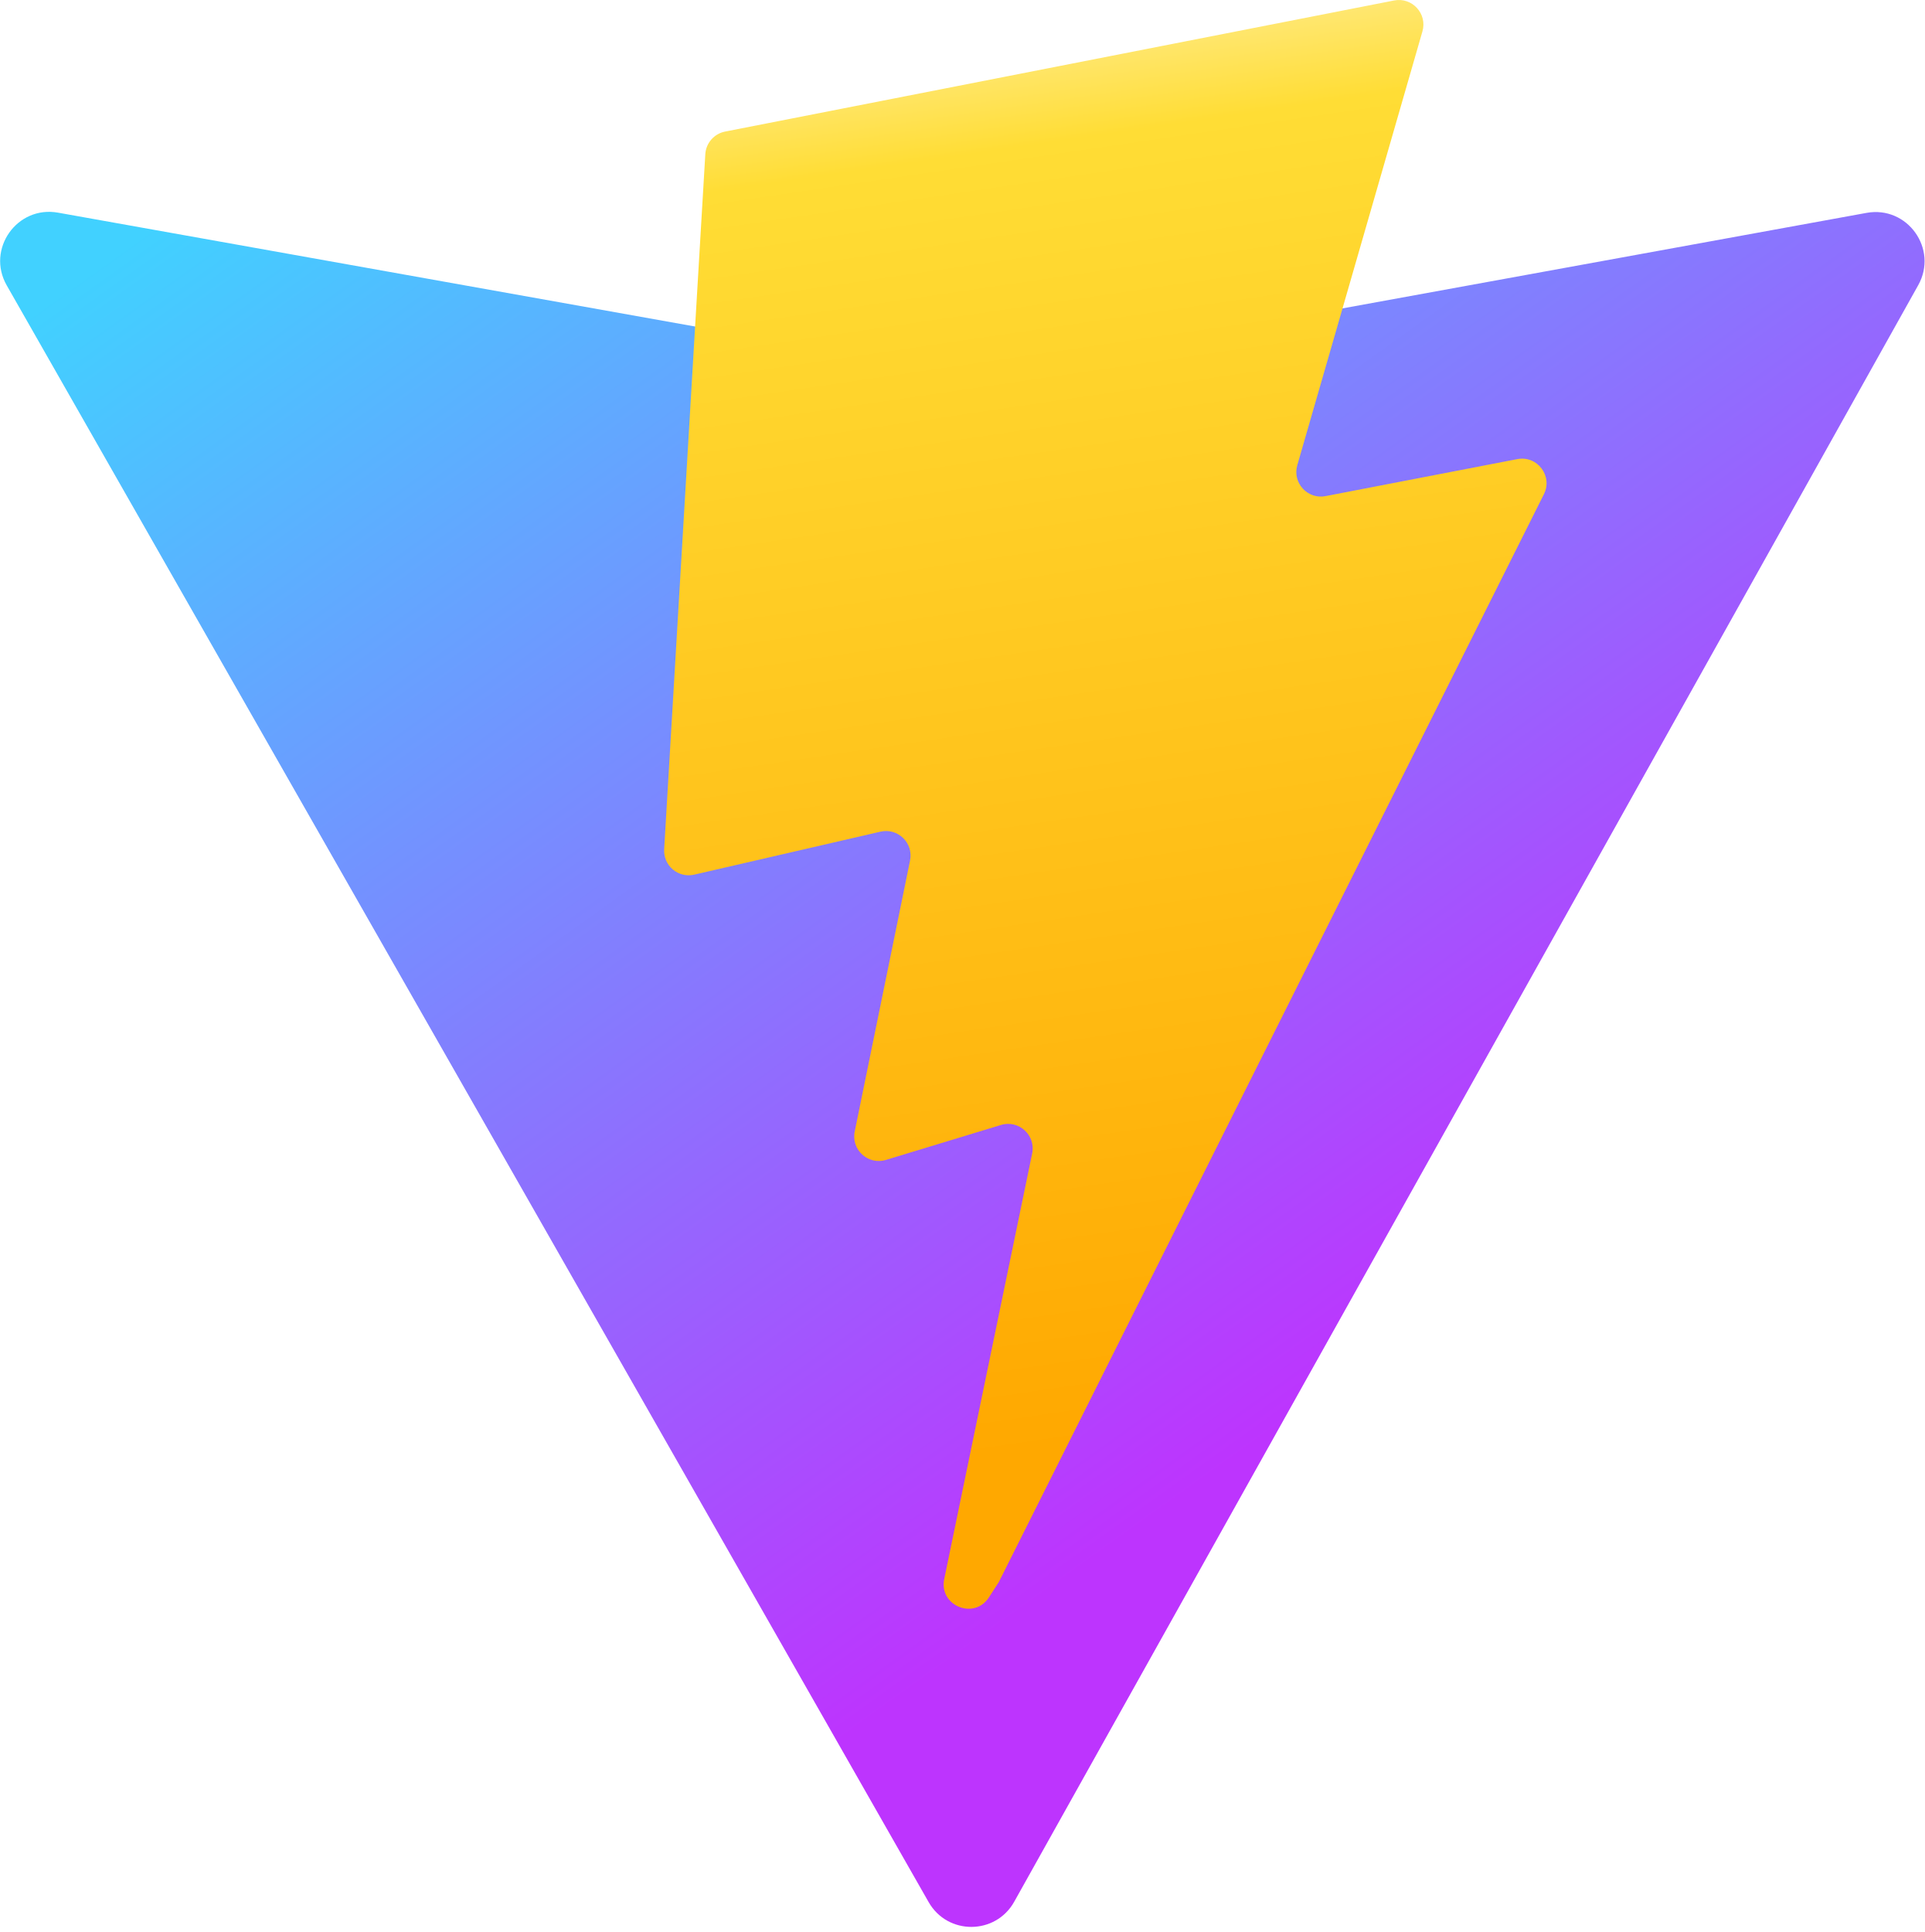
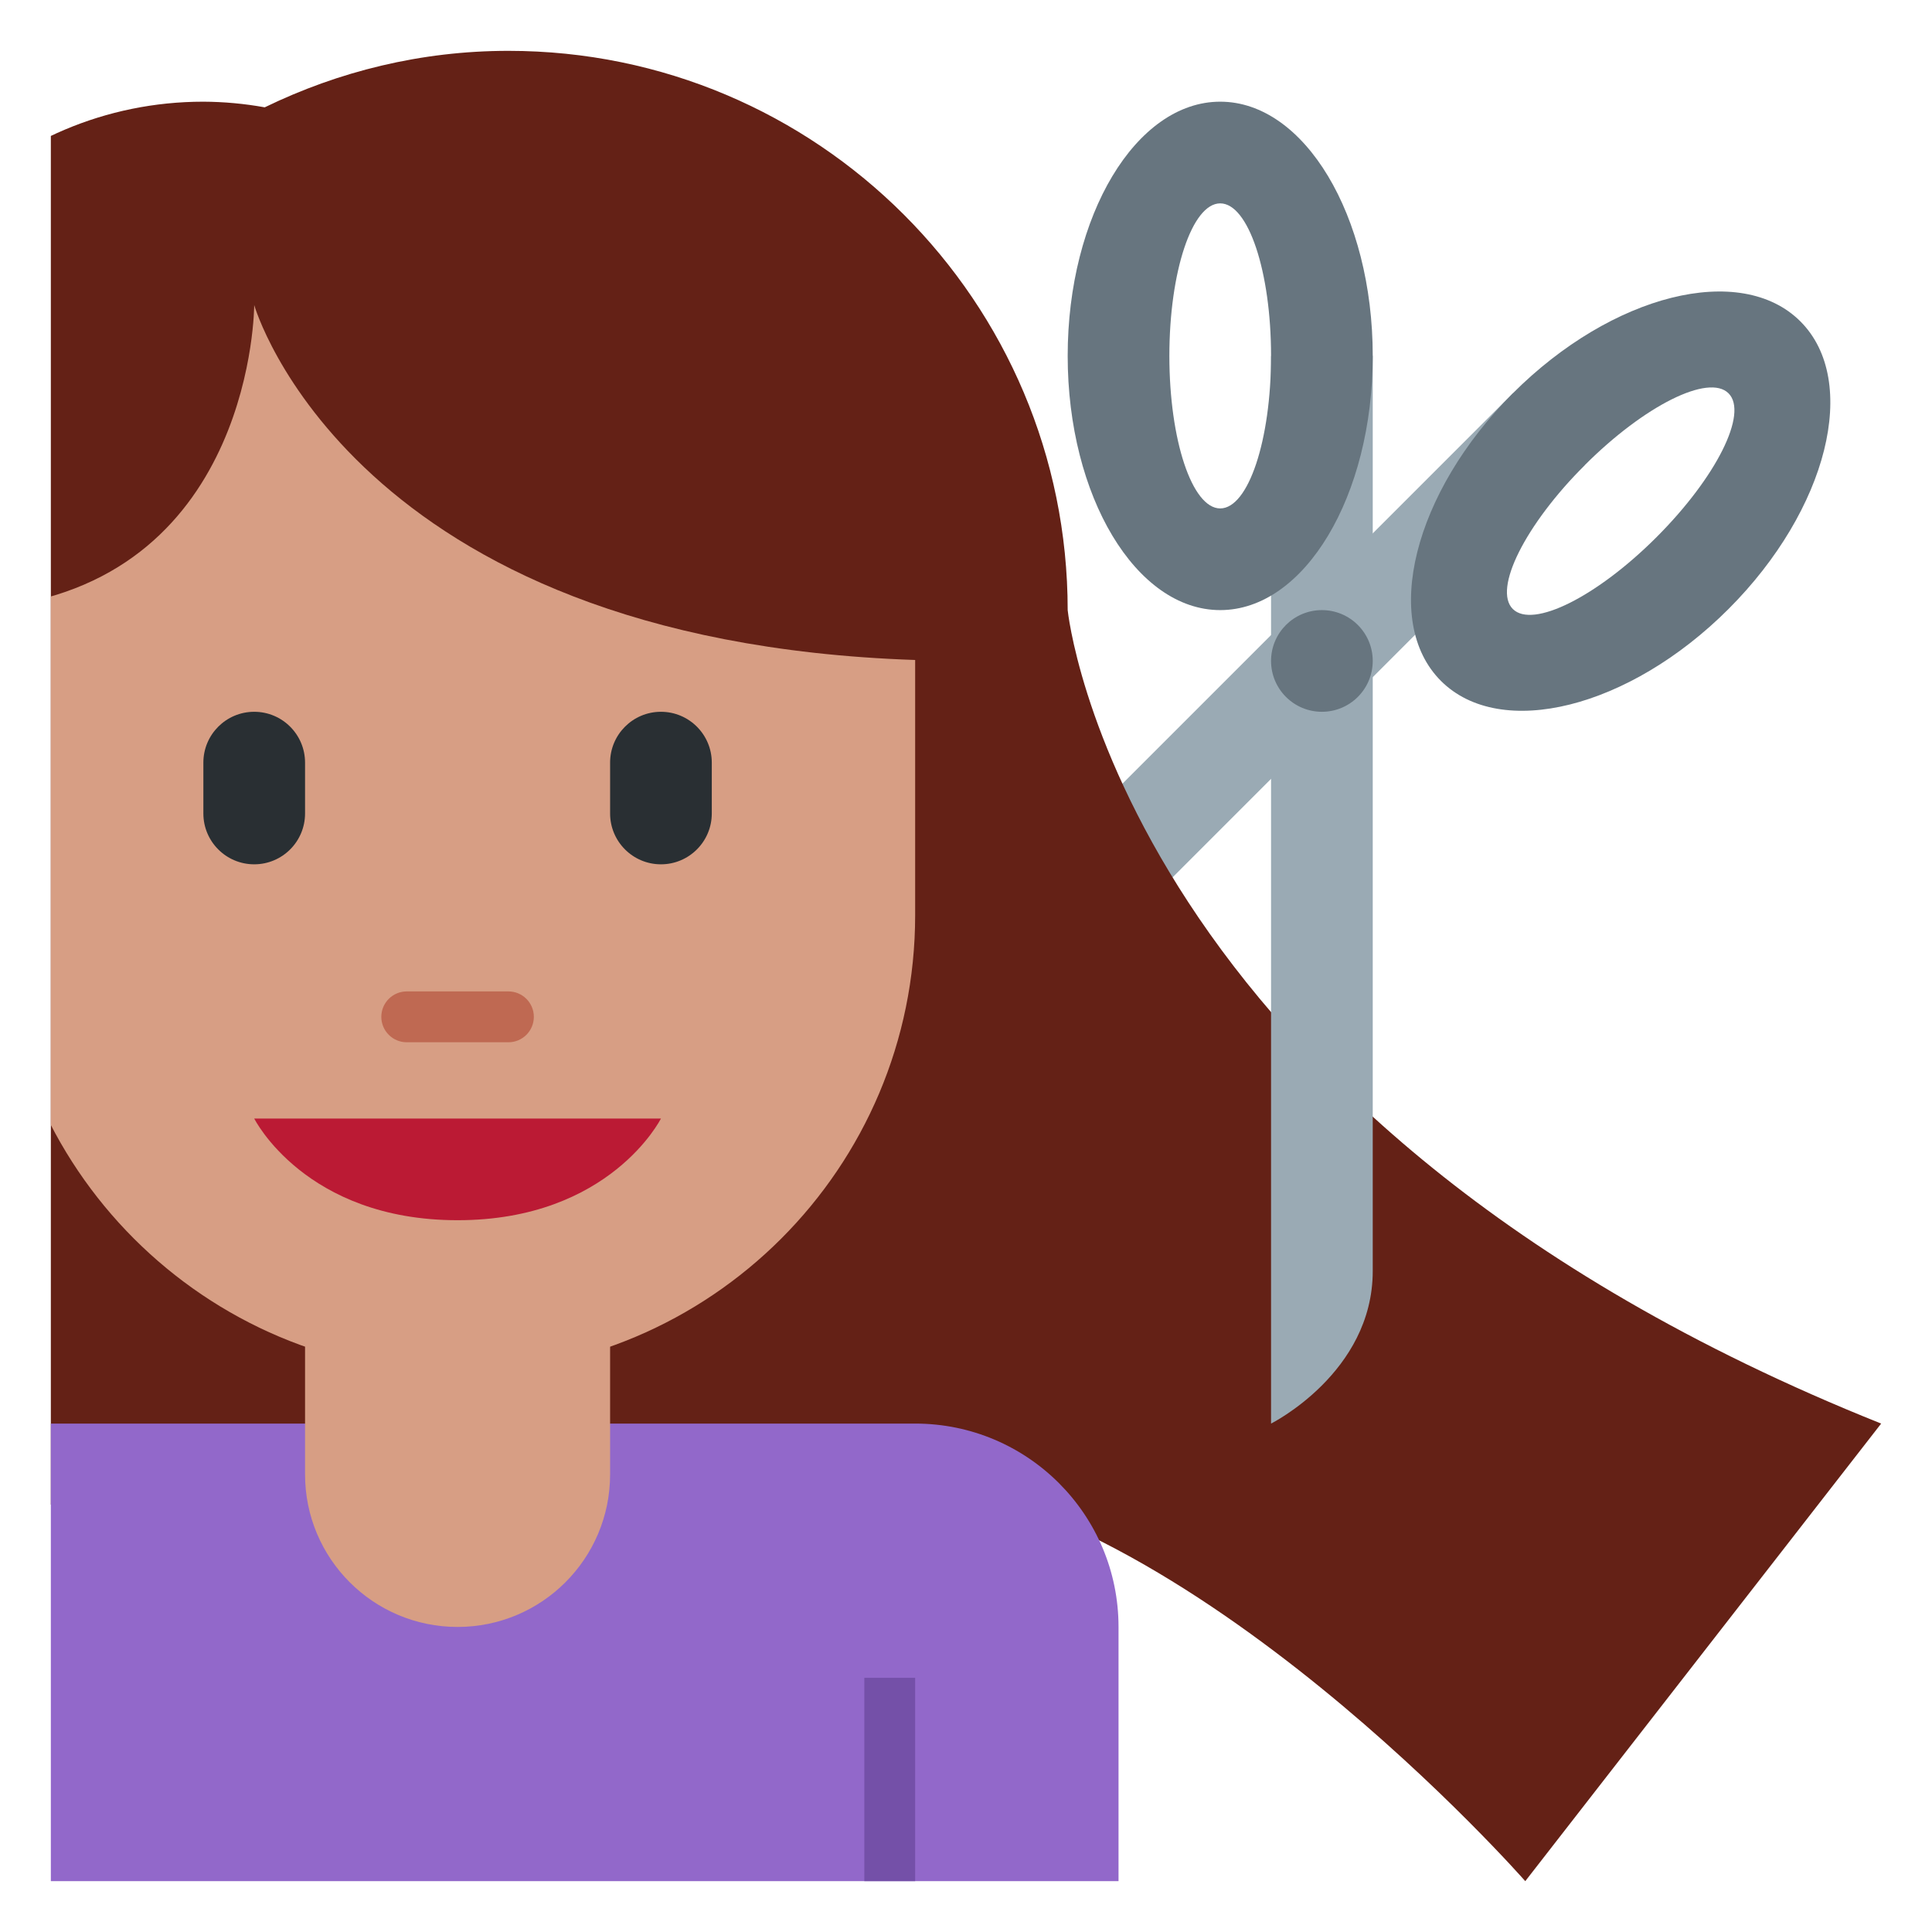
- <svg xmlns="http://www.w3.org/2000/svg" aria-hidden="true" role="img" class="iconify iconify--logos" width="31.88" height="32" preserveAspectRatio="xMidYMid meet" viewBox="0 0 256 257">
+ <svg xmlns="http://www.w3.org/2000/svg" viewBox="0 0 47.5 47.5" id="barber">
  <defs>
-     <linearGradient id="IconifyId1813088fe1fbc01fb466" x1="-.828%" x2="57.636%" y1="7.652%" y2="78.411%">
-       <stop offset="0%" stop-color="#41D1FF" />
-       <stop offset="100%" stop-color="#BD34FE" />
-     </linearGradient>
-     <linearGradient id="IconifyId1813088fe1fbc01fb467" x1="43.376%" x2="50.316%" y1="2.242%" y2="89.03%">
-       <stop offset="0%" stop-color="#FFEA83" />
-       <stop offset="8.333%" stop-color="#FFDD35" />
-       <stop offset="100%" stop-color="#FFA800" />
-     </linearGradient>
+     <clipPath id="a">
+       <path d="M1 1h36v36H1V1Z" />
+     </clipPath>
+     <clipPath id="b">
+       <path d="M0 38h38V0H0v38Z" />
+     </clipPath>
  </defs>
-   <path fill="url(#IconifyId1813088fe1fbc01fb466)" d="M255.153 37.938L134.897 252.976c-2.483 4.44-8.862 4.466-11.382.048L.875 37.958c-2.746-4.814 1.371-10.646 6.827-9.67l120.385 21.517a6.537 6.537 0 0 0 2.322-.004l117.867-21.483c5.438-.991 9.574 4.796 6.877 9.62Z" />
-   <path fill="url(#IconifyId1813088fe1fbc01fb467)" d="M185.432.063L96.44 17.501a3.268 3.268 0 0 0-2.634 3.014l-5.474 92.456a3.268 3.268 0 0 0 3.997 3.378l24.777-5.718c2.318-.535 4.413 1.507 3.936 3.838l-7.361 36.047c-.495 2.426 1.782 4.5 4.151 3.78l15.304-4.649c2.372-.72 4.652 1.36 4.15 3.788l-11.698 56.621c-.732 3.542 3.979 5.473 5.943 2.437l1.313-2.028l72.516-144.72c1.215-2.423-.88-5.186-3.54-4.672l-25.505 4.922c-2.396.462-4.435-1.77-3.759-4.114l16.646-57.705c.677-2.35-1.37-4.583-3.769-4.113Z" />
+   <g clip-path="url(#a)" transform="matrix(1.25 0 0 -1.25 0 47.5)">
+     <path fill="#9aaab4" d="M31.169 28.85 16.32 14s-.707 2.121.707 3.536l12.728 12.728 1.414-1.414Z" />
+     <path fill="#67757f" d="M31.169 28.85c1.172 1.172 2.438 1.805 2.829 1.414.392-.391-.243-1.656-1.415-2.828-1.171-1.172-2.436-1.805-2.828-1.414-.391.39.243 1.656 1.414 2.828m-1.414 1.414c-1.952-1.953-2.586-4.484-1.414-5.656 1.172-1.172 3.705-.539 5.657 1.414 1.952 1.952 2.586 4.484 1.414 5.656-1.172 1.172-3.704.539-5.657-1.414" />
+     <path fill="#642116" d="M21 26c0 6.075-4.925 11-11 11-1.721 0-3.343-.406-4.793-1.111A6.964 6.964 0 0 1 4 36a7 7 0 0 1-7-7V17h.018C-2.799 10.533 2.489 5.344 9 5.344c3.358 0 6.384 1.387 8.559 3.612C23.426 8.493 30 1 30 1l7 9c-15 6-16 16-16 16" />
+     <path fill="#9268ca" d="M18 10H0a4 4 0 0 1-4-4V1h26v5a4 4 0 0 1-4 4" />
+     <path fill="#7450a8" d="M18 1h-1v4h1V1zM1 1H0v4h1V1z" />
+     <path fill="#d79e84" d="M12 9.005V13H6V9a3 3 0 0 1 6 0v.005" />
+     <path fill="#d79e84" d="M5 32s-.003-5.308-5-5.936V20a9 9 0 0 1 9-9 9 9 0 0 1 9 9v5.019C6.89 25.395 5 32 5 32" />
+     <path fill="#bb1a34" d="M13 16H5s1-2 4-2 4 2 4 2" />
+     <path fill="#9aaab4" d="M25 31V10s2 1 2 3v18h-2Z" />
+     <path fill="#67757f" d="M24 28c-.553 0-1 1.343-1 3s.447 3 1 3c.553 0 1-1.343 1-3s-.447-3-1-3m0 8c-1.657 0-3-2.239-3-5s1.343-5 3-5 3 2.239 3 5-1.343 5-3 5" />
+   </g>
+   <g clip-path="url(#b)" transform="matrix(1.25 0 0 -1.25 0 47.5)">
+     <path fill="#67757f" d="M27 25a1 1 0 1 0-2 0 1 1 0 0 0 2 0" />
+     <path fill="#bf6952" d="M10 17.5H8a.5.5 0 0 0 0 1h2a.5.5 0 0 0 0-1" />
+     <path fill="#292f33" d="M5 21a1 1 0 0 0-1 1v1a1 1 0 0 0 2 0v-1a1 1 0 0 0-1-1M13 21a1 1 0 0 0-1 1v1a1 1 0 0 0 2 0v-1a1 1 0 0 0-1-1" />
+   </g>
</svg>
